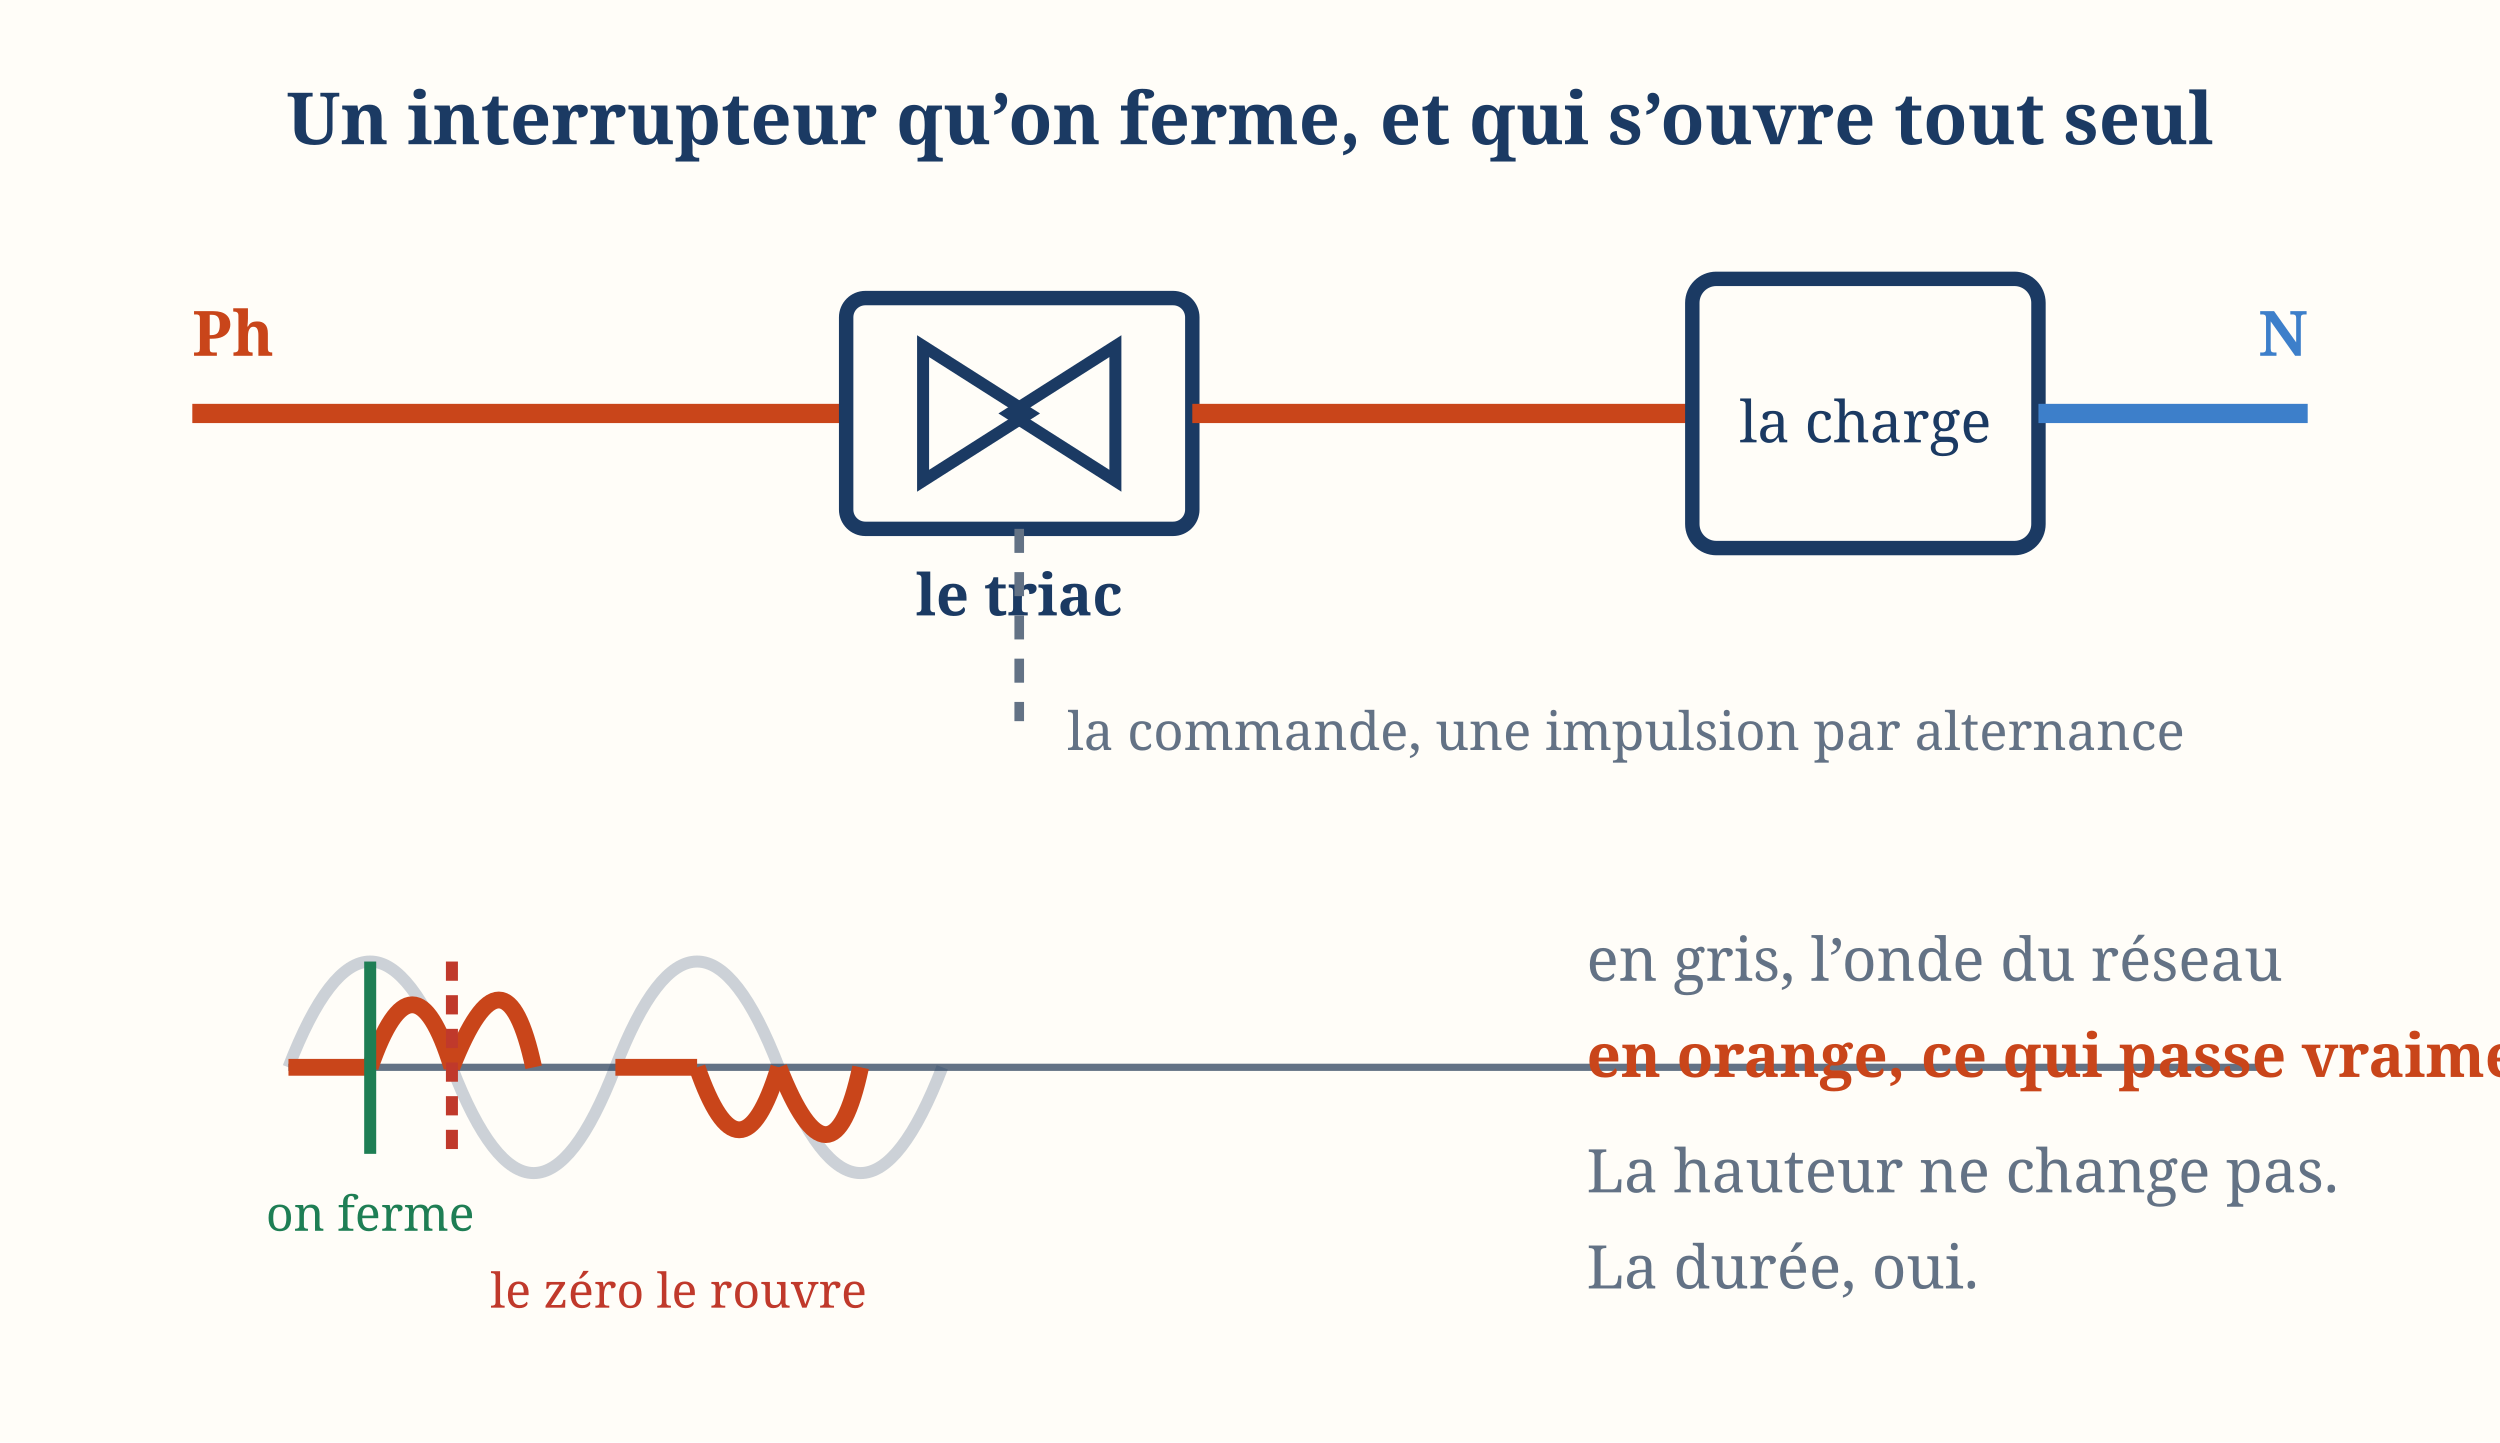
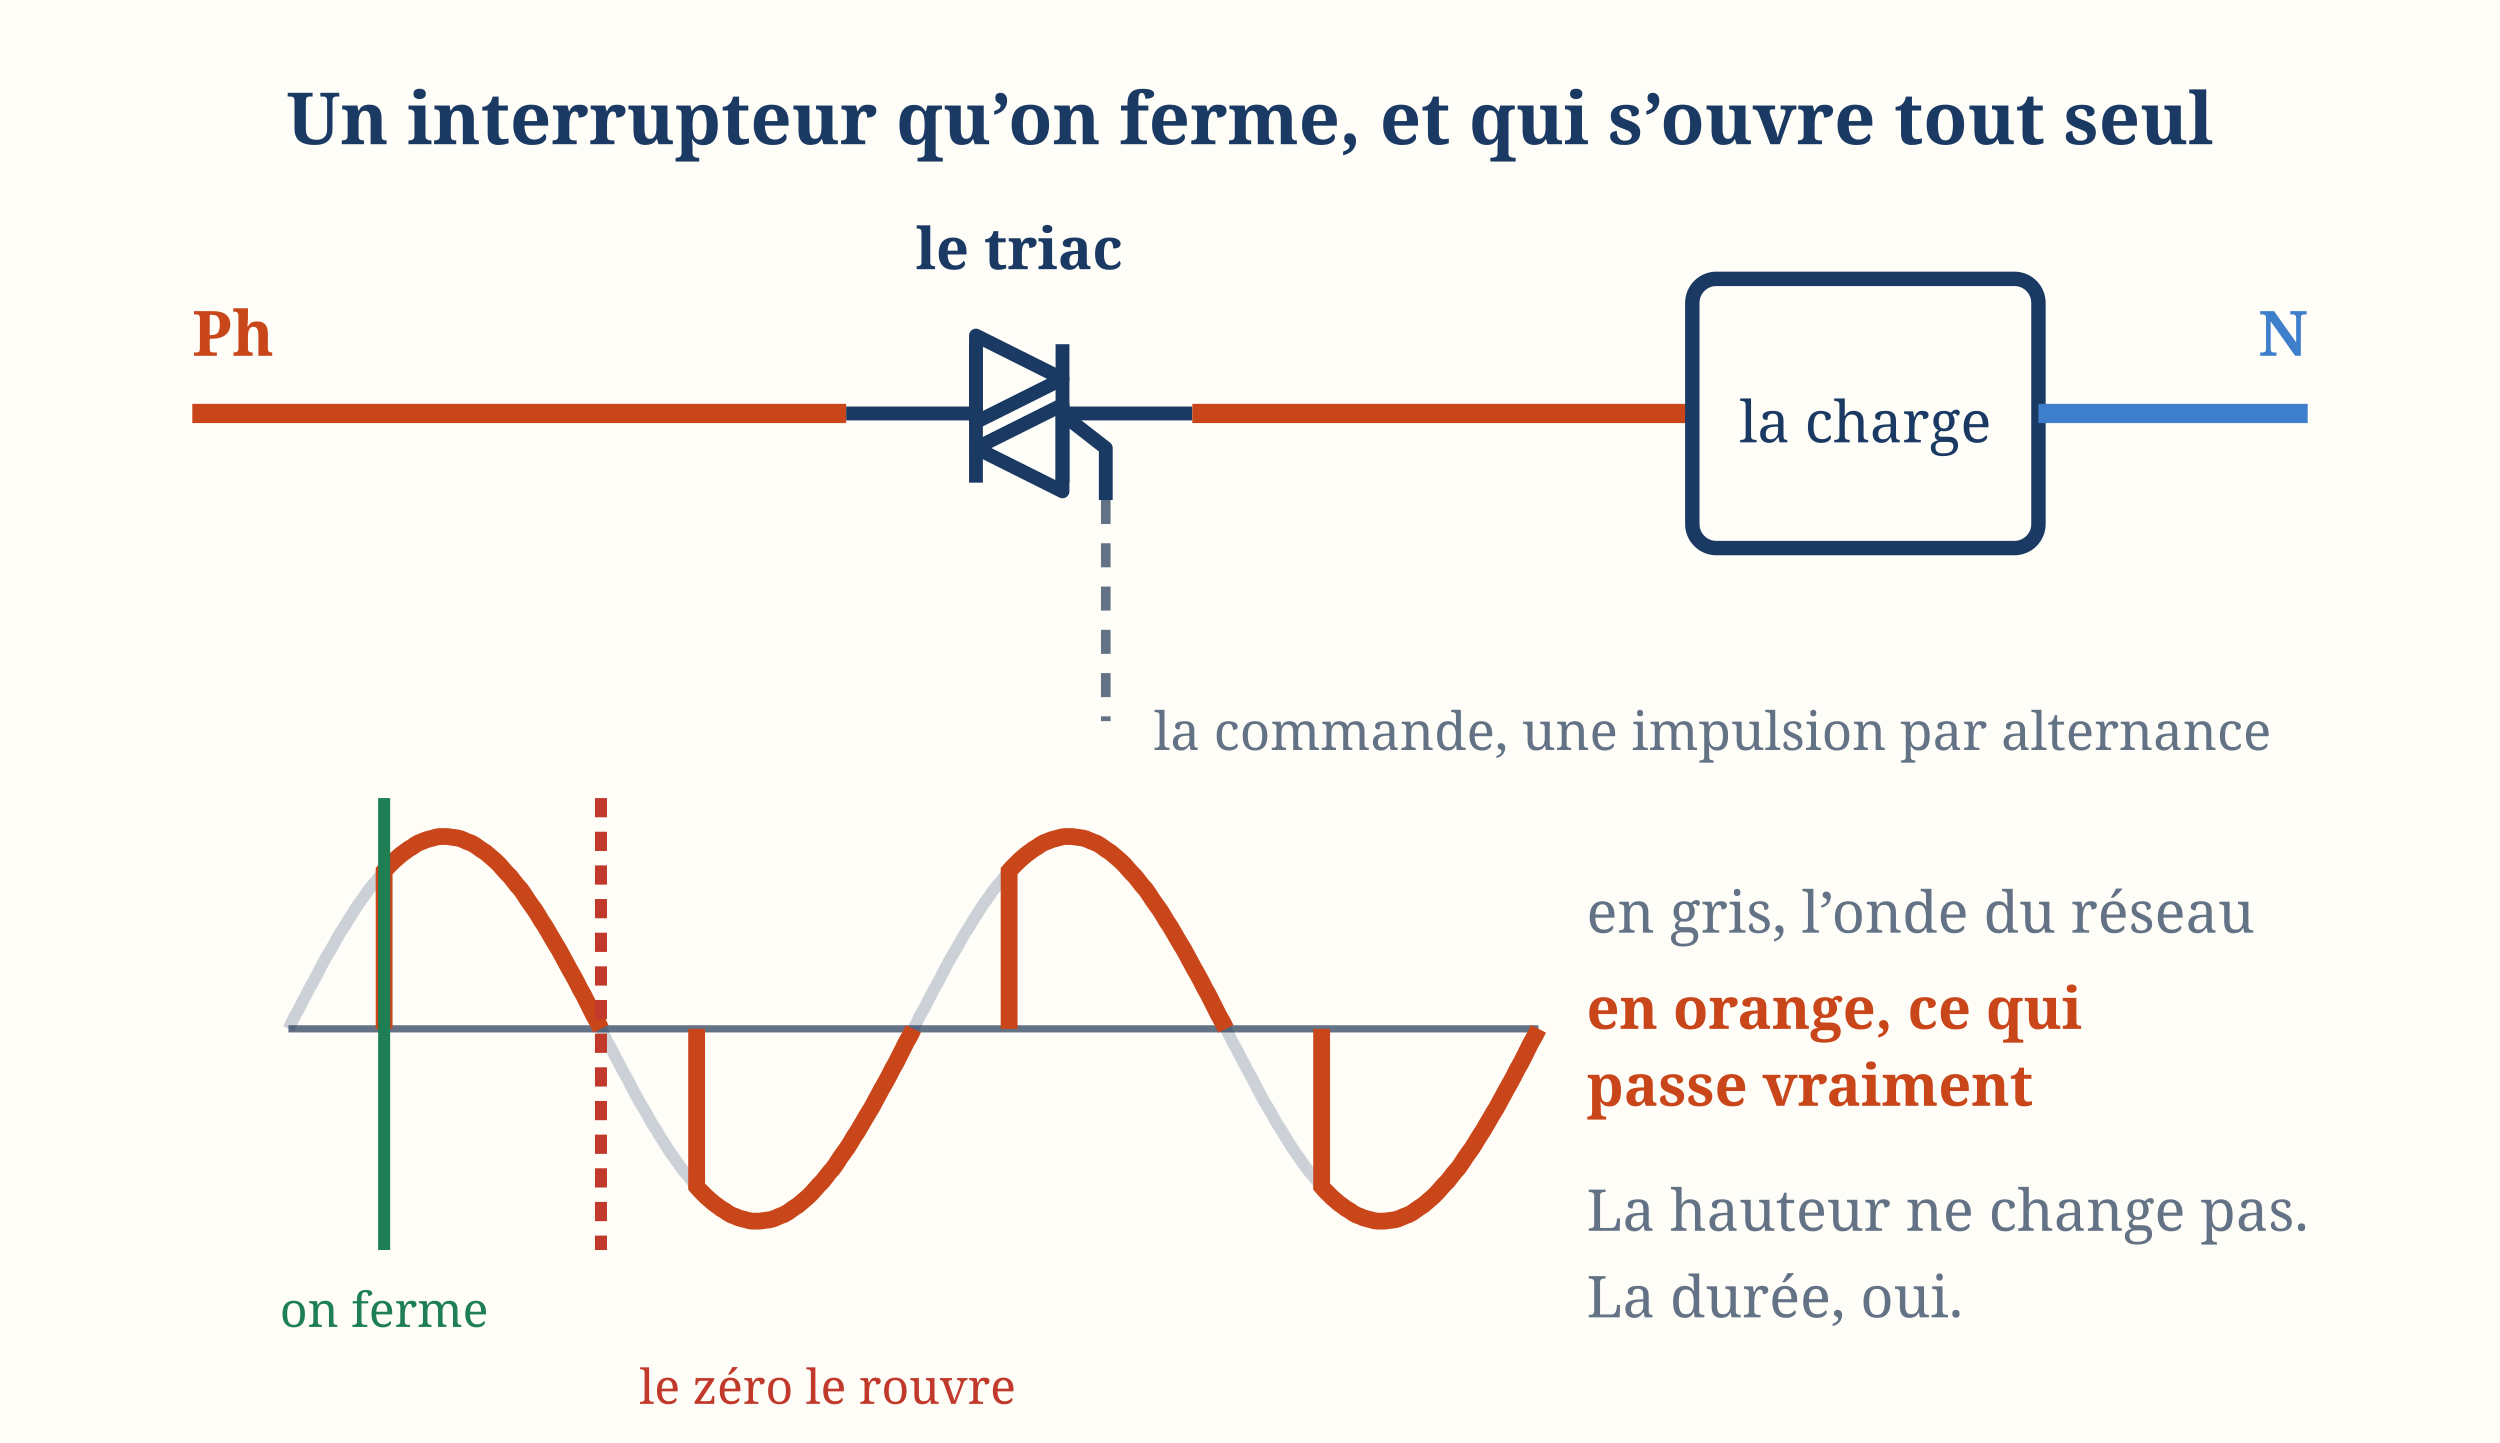
- <svg xmlns="http://www.w3.org/2000/svg" viewBox="0 0 520 300" width="520" height="300" role="img" aria-label="Le gradateur : un triac monté en série sur la phase. Une impulsion le ferme au milieu de l’alternance, et le passage du courant par zéro le rouvre tout seul.">
+ <svg xmlns="http://www.w3.org/2000/svg" viewBox="0 0 520 300" width="520" height="300" role="img" aria-label="Le gradateur : un triac monté en série sur la phase. Une impulsion le ferme peu après le début de l’alternance, et le passage du courant par zéro le rouvre tout seul.">
  <rect width="520" height="300" fill="#fffdf8" />
  <text x="260" y="30" text-anchor="middle" font-family="Bitter,Georgia,serif" font-size="15" font-weight="700" fill="#1b3a63">Un interrupteur qu’on ferme, et qui s’ouvre tout seul</text>
  <line x1="40" y1="86" x2="176" y2="86" stroke="#c9451a" stroke-width="4" />
  <text x="40" y="74" font-family="Bitter,Georgia,serif" font-size="13" font-weight="700" fill="#c9451a">Ph</text>
-   <rect x="176" y="62" width="72" height="48" rx="4" fill="none" stroke="#1b3a63" stroke-width="3" />
-   <polygon points="192,72 214,86 192,100" fill="none" stroke="#1b3a63" stroke-width="2.5" />
-   <polygon points="232,72 210,86 232,100" fill="none" stroke="#1b3a63" stroke-width="2.5" />
-   <text x="212" y="128" text-anchor="middle" font-family="Bitter,Georgia,serif" font-size="12" font-weight="700" fill="#1b3a63">le triac</text>
-   <line x1="212" y1="110" x2="212" y2="150" stroke="#637285" stroke-width="2" stroke-dasharray="5 4" />
-   <text x="222" y="156" font-family="Bitter,Georgia,serif" font-size="11" fill="#637285">la commande, une impulsion par alternance</text>
+   <g transform="translate(212 86) rotate(-90) scale(1.8)" fill="none" stroke="#1b3a63" stroke-width="1.6" stroke-linejoin="round">
+     <line x1="0" y1="-5" x2="0" y2="-20" />
+     <line x1="0" y1="5" x2="0" y2="20" />
+     <polyline points="-0.5,5.5 -4,10 -10,10" />
+     <line x1="8" y1="5" x2="-8" y2="5" />
+     <polygon points="-1,-5 4,5 9,-5" />
+     <line x1="-8" y1="-5" x2="8" y2="-5" />
+     <polygon points="-4,-5 -9,5 1,5" />
+   </g>
+   <text x="212" y="56" text-anchor="middle" font-family="Bitter,Georgia,serif" font-size="12" font-weight="700" fill="#1b3a63">le triac</text>
+   <line x1="230" y1="104" x2="230" y2="150" stroke="#637285" stroke-width="2" stroke-dasharray="5 4" />
+   <text x="240" y="156" font-family="Bitter,Georgia,serif" font-size="11" fill="#637285">la commande, une impulsion par alternance</text>
  <line x1="248" y1="86" x2="352" y2="86" stroke="#c9451a" stroke-width="4" />
  <rect x="352" y="58" width="72" height="56" rx="5" fill="none" stroke="#1b3a63" stroke-width="3" />
  <text x="388" y="92" text-anchor="middle" font-family="Bitter,Georgia,serif" font-size="12" fill="#1b3a63">la charge</text>
  <line x1="424" y1="86" x2="480" y2="86" stroke="#3d7fca" stroke-width="4" />
  <text x="480" y="74" text-anchor="end" font-family="Bitter,Georgia,serif" font-size="13" font-weight="700" fill="#3d7fca">N</text>
-   <line x1="60" y1="222" x2="470" y2="222" stroke="#637285" stroke-width="1.5" />
-   <path d="M60 222 Q77 178 94 222 Q111 266 128 222" fill="none" stroke="rgba(27,58,99,.22)" stroke-width="2.5" />
-   <path d="M128 222 Q145 178 162 222 Q179 266 196 222" fill="none" stroke="rgba(27,58,99,.22)" stroke-width="2.5" />
-   <path d="M94 222 L94 222 Q105 194 111 222" fill="none" stroke="#c9451a" stroke-width="3.5" />
-   <path d="M162 222 Q173 250 179 222" fill="none" stroke="#c9451a" stroke-width="3.5" />
-   <path d="M60 222 L77 222" stroke="#c9451a" stroke-width="3.5" />
-   <path d="M77 222 Q86 196 94 222" fill="none" stroke="#c9451a" stroke-width="3.5" />
-   <path d="M128 222 L145 222" stroke="#c9451a" stroke-width="3.5" />
-   <path d="M145 222 Q154 248 162 222" fill="none" stroke="#c9451a" stroke-width="3.5" />
-   <line x1="77" y1="200" x2="77" y2="240" stroke="#1e7e54" stroke-width="2.5" />
-   <text x="77" y="256" text-anchor="middle" font-family="Bitter,Georgia,serif" font-size="10" fill="#1e7e54">on ferme</text>
-   <line x1="94" y1="200" x2="94" y2="240" stroke="#c0392b" stroke-width="2.5" stroke-dasharray="4 3" />
-   <text x="102" y="272" font-family="Bitter,Georgia,serif" font-size="10" fill="#c0392b">le zéro le rouvre</text>
-   <text x="330" y="204" font-family="Bitter,Georgia,serif" font-size="12.5" fill="#637285">en gris, l’onde du réseau</text>
-   <text x="330" y="224" font-family="Bitter,Georgia,serif" font-size="12.5" font-weight="700" fill="#c9451a">en orange, ce qui passe vraiment</text>
-   <text x="330" y="248" font-family="Bitter,Georgia,serif" font-size="12.5" fill="#637285">La hauteur ne change pas.</text>
-   <text x="330" y="268" font-family="Bitter,Georgia,serif" font-size="12.5" fill="#637285">La durée, oui.</text>
+   <line x1="60" y1="214" x2="320" y2="214" stroke="#637285" stroke-width="1.5" />
+   <path d="M60.0 214.0 L60.7 212.6 L61.4 211.2 L62.2 209.8 L62.9 208.4 L63.6 207.1 L64.3 205.7 L65.1 204.3 L65.8 203.0 L66.5 201.6 L67.2 200.3 L67.9 199.0 L68.7 197.7 L69.4 196.5 L70.1 195.2 L70.8 194.0 L71.6 192.8 L72.3 191.6 L73.0 190.5 L73.7 189.4 L74.4 188.3 L75.2 187.2 L75.9 186.2 L76.6 185.2 L77.3 184.3 L78.1 183.4 L78.8 182.5 L79.5 181.6 L80.2 180.8 L80.9 180.1 L81.7 179.4 L82.4 178.7 L83.1 178.0 L83.8 177.5 L84.6 176.9 L85.3 176.4 L86.0 176.0 L86.7 175.5 L87.4 175.2 L88.2 174.9 L88.9 174.6 L89.6 174.4 L90.3 174.2 L91.1 174.1 L91.8 174.0 L92.5 174.0 L93.2 174.0 L93.9 174.1 L94.7 174.2 L95.4 174.4 L96.1 174.6 L96.8 174.9 L97.6 175.2 L98.3 175.5 L99.0 176.0 L99.7 176.4 L100.4 176.9 L101.2 177.5 L101.9 178.0 L102.6 178.7 L103.3 179.4 L104.1 180.1 L104.8 180.8 L105.5 181.6 L106.2 182.5 L106.9 183.4 L107.7 184.3 L108.4 185.2 L109.1 186.2 L109.8 187.2 L110.6 188.3 L111.3 189.4 L112.0 190.5 L112.7 191.6 L113.4 192.8 L114.2 194.0 L114.9 195.2 L115.6 196.5 L116.3 197.7 L117.1 199.0 L117.8 200.3 L118.5 201.6 L119.2 203.0 L119.9 204.3 L120.7 205.7 L121.4 207.1 L122.1 208.4 L122.8 209.8 L123.6 211.2 L124.3 212.6 L125.0 214.0 L125.7 215.4 L126.4 216.8 L127.2 218.2 L127.9 219.6 L128.6 220.9 L129.3 222.3 L130.1 223.7 L130.8 225.0 L131.5 226.4 L132.2 227.7 L132.9 229.0 L133.7 230.3 L134.4 231.5 L135.1 232.8 L135.8 234.0 L136.6 235.2 L137.3 236.4 L138.0 237.5 L138.7 238.6 L139.4 239.7 L140.2 240.8 L140.9 241.8 L141.6 242.8 L142.3 243.7 L143.1 244.6 L143.8 245.5 L144.5 246.4 L145.2 247.2 L145.9 247.9 L146.7 248.6 L147.4 249.3 L148.1 250.0 L148.8 250.5 L149.6 251.1 L150.3 251.6 L151.0 252.0 L151.7 252.5 L152.4 252.8 L153.2 253.1 L153.9 253.4 L154.6 253.6 L155.3 253.8 L156.1 253.9 L156.8 254.0 L157.5 254.0 L158.2 254.0 L158.9 253.9 L159.7 253.8 L160.4 253.6 L161.1 253.4 L161.8 253.1 L162.6 252.8 L163.3 252.5 L164.0 252.0 L164.7 251.6 L165.4 251.1 L166.2 250.5 L166.9 250.0 L167.6 249.3 L168.3 248.6 L169.1 247.9 L169.8 247.2 L170.5 246.4 L171.2 245.5 L171.9 244.6 L172.7 243.7 L173.4 242.8 L174.1 241.8 L174.8 240.8 L175.6 239.7 L176.3 238.6 L177.0 237.5 L177.7 236.4 L178.4 235.2 L179.2 234.0 L179.9 232.8 L180.6 231.5 L181.3 230.3 L182.1 229.0 L182.8 227.7 L183.5 226.4 L184.2 225.0 L184.9 223.7 L185.7 222.3 L186.4 220.9 L187.1 219.6 L187.8 218.2 L188.6 216.8 L189.3 215.4 L190.0 214.0 L190.7 212.6 L191.4 211.2 L192.2 209.8 L192.9 208.4 L193.6 207.1 L194.3 205.7 L195.1 204.3 L195.8 203.0 L196.5 201.6 L197.2 200.3 L197.9 199.0 L198.7 197.7 L199.4 196.5 L200.1 195.2 L200.8 194.0 L201.6 192.8 L202.3 191.6 L203.0 190.5 L203.7 189.4 L204.4 188.3 L205.2 187.2 L205.9 186.2 L206.6 185.2 L207.3 184.3 L208.1 183.4 L208.8 182.5 L209.5 181.6 L210.2 180.8 L210.9 180.1 L211.7 179.4 L212.4 178.7 L213.1 178.0 L213.8 177.5 L214.6 176.9 L215.3 176.4 L216.0 176.0 L216.7 175.5 L217.4 175.2 L218.2 174.9 L218.9 174.6 L219.6 174.4 L220.3 174.2 L221.1 174.1 L221.8 174.0 L222.5 174.0 L223.2 174.0 L223.9 174.1 L224.7 174.2 L225.4 174.4 L226.1 174.6 L226.8 174.9 L227.6 175.2 L228.3 175.5 L229.0 176.0 L229.7 176.4 L230.4 176.9 L231.2 177.5 L231.9 178.0 L232.6 178.7 L233.3 179.4 L234.1 180.1 L234.8 180.8 L235.5 181.6 L236.2 182.5 L236.9 183.4 L237.7 184.3 L238.4 185.2 L239.1 186.2 L239.8 187.2 L240.6 188.3 L241.3 189.4 L242.0 190.5 L242.7 191.6 L243.4 192.8 L244.2 194.0 L244.9 195.2 L245.6 196.5 L246.3 197.7 L247.1 199.0 L247.8 200.3 L248.5 201.6 L249.2 203.0 L249.9 204.3 L250.7 205.7 L251.4 207.1 L252.1 208.4 L252.8 209.8 L253.6 211.2 L254.3 212.6 L255.0 214.0 L255.7 215.4 L256.4 216.8 L257.2 218.2 L257.9 219.6 L258.6 220.9 L259.3 222.3 L260.1 223.7 L260.8 225.0 L261.5 226.4 L262.2 227.7 L262.9 229.0 L263.7 230.3 L264.4 231.5 L265.1 232.8 L265.8 234.0 L266.6 235.2 L267.3 236.4 L268.0 237.5 L268.7 238.6 L269.4 239.7 L270.2 240.8 L270.9 241.8 L271.6 242.8 L272.3 243.7 L273.1 244.6 L273.8 245.5 L274.5 246.4 L275.2 247.2 L275.9 247.9 L276.7 248.6 L277.4 249.3 L278.1 250.0 L278.8 250.5 L279.6 251.1 L280.3 251.6 L281.0 252.0 L281.7 252.5 L282.4 252.8 L283.2 253.1 L283.9 253.4 L284.6 253.6 L285.3 253.8 L286.1 253.9 L286.8 254.0 L287.5 254.0 L288.2 254.0 L288.9 253.9 L289.7 253.8 L290.4 253.6 L291.1 253.4 L291.8 253.1 L292.6 252.8 L293.3 252.5 L294.0 252.0 L294.7 251.6 L295.4 251.1 L296.2 250.5 L296.9 250.0 L297.6 249.3 L298.3 248.6 L299.1 247.9 L299.8 247.2 L300.5 246.4 L301.2 245.5 L301.9 244.6 L302.7 243.7 L303.4 242.8 L304.1 241.8 L304.8 240.8 L305.6 239.7 L306.3 238.6 L307.0 237.5 L307.7 236.4 L308.4 235.2 L309.2 234.0 L309.9 232.8 L310.6 231.5 L311.3 230.3 L312.1 229.0 L312.8 227.7 L313.5 226.4 L314.2 225.0 L314.9 223.7 L315.7 222.3 L316.4 220.9 L317.1 219.6 L317.8 218.2 L318.6 216.8 L319.3 215.4 L320.0 214.0" fill="none" stroke="rgba(27,58,99,.22)" stroke-width="2.5" />
+   <path d="M79.9 214.0 L79.9 181.2 L80.6 180.4 L81.3 179.7 L82.0 179.0 L82.8 178.3 L83.5 177.7 L84.2 177.2 L85.0 176.6 L85.7 176.2 L86.4 175.7 L87.1 175.3 L87.9 175.0 L88.6 174.7 L89.3 174.5 L90.1 174.3 L90.8 174.1 L91.5 174.0 L92.2 174.0 L93.0 174.0 L93.7 174.1 L94.4 174.2 L95.2 174.3 L95.9 174.5 L96.6 174.8 L97.3 175.1 L98.1 175.4 L98.8 175.8 L99.5 176.3 L100.2 176.8 L101.0 177.3 L101.7 177.9 L102.4 178.5 L103.2 179.2 L103.9 179.9 L104.6 180.7 L105.3 181.5 L106.1 182.3 L106.8 183.2 L107.5 184.1 L108.3 185.0 L109.0 186.0 L109.7 187.1 L110.4 188.1 L111.2 189.2 L111.9 190.3 L112.6 191.5 L113.4 192.7 L114.1 193.9 L114.8 195.1 L115.5 196.3 L116.3 197.6 L117.0 198.9 L117.7 200.2 L118.4 201.5 L119.2 202.9 L119.9 204.2 L120.6 205.6 L121.4 207.0 L122.1 208.4 L122.8 209.8 L123.5 211.2 L124.3 212.6 L125.0 214.0" fill="none" stroke="#c9451a" stroke-width="3.5" />
+   <path d="M144.9 214.0 L144.9 246.8 L145.6 247.6 L146.3 248.3 L147.0 249.0 L147.8 249.7 L148.5 250.3 L149.2 250.8 L150.0 251.4 L150.7 251.8 L151.4 252.3 L152.1 252.7 L152.9 253.0 L153.6 253.3 L154.3 253.5 L155.1 253.7 L155.8 253.9 L156.5 254.0 L157.2 254.0 L158.0 254.0 L158.7 253.9 L159.4 253.8 L160.2 253.7 L160.9 253.5 L161.6 253.2 L162.3 252.9 L163.1 252.6 L163.8 252.2 L164.5 251.7 L165.2 251.2 L166.0 250.7 L166.7 250.1 L167.4 249.5 L168.2 248.8 L168.9 248.1 L169.6 247.3 L170.3 246.5 L171.1 245.7 L171.8 244.8 L172.5 243.9 L173.3 243.0 L174.0 242.0 L174.7 240.9 L175.4 239.9 L176.2 238.8 L176.9 237.7 L177.6 236.5 L178.4 235.3 L179.1 234.1 L179.8 232.9 L180.5 231.7 L181.3 230.4 L182.0 229.1 L182.7 227.8 L183.4 226.5 L184.2 225.1 L184.9 223.8 L185.6 222.4 L186.4 221.0 L187.1 219.6 L187.8 218.2 L188.5 216.8 L189.3 215.4 L190.0 214.0" fill="none" stroke="#c9451a" stroke-width="3.5" />
+   <path d="M209.9 214.0 L209.9 181.2 L210.6 180.4 L211.3 179.7 L212.0 179.0 L212.8 178.3 L213.5 177.7 L214.2 177.2 L215.0 176.6 L215.7 176.2 L216.4 175.7 L217.1 175.3 L217.9 175.0 L218.6 174.7 L219.3 174.5 L220.1 174.3 L220.8 174.1 L221.5 174.0 L222.2 174.0 L223.0 174.0 L223.7 174.1 L224.4 174.2 L225.2 174.3 L225.9 174.5 L226.6 174.8 L227.3 175.1 L228.1 175.4 L228.8 175.8 L229.5 176.3 L230.2 176.8 L231.0 177.3 L231.7 177.9 L232.4 178.5 L233.2 179.2 L233.9 179.9 L234.6 180.7 L235.3 181.5 L236.1 182.3 L236.8 183.2 L237.5 184.1 L238.3 185.0 L239.0 186.0 L239.7 187.1 L240.4 188.1 L241.2 189.2 L241.9 190.3 L242.6 191.5 L243.4 192.7 L244.1 193.9 L244.8 195.1 L245.5 196.3 L246.3 197.6 L247.0 198.9 L247.7 200.2 L248.4 201.5 L249.2 202.9 L249.9 204.2 L250.6 205.6 L251.4 207.0 L252.1 208.4 L252.8 209.8 L253.5 211.2 L254.3 212.6 L255.0 214.0" fill="none" stroke="#c9451a" stroke-width="3.5" />
+   <path d="M274.9 214.0 L274.9 246.8 L275.6 247.6 L276.3 248.3 L277.0 249.0 L277.8 249.7 L278.5 250.3 L279.2 250.8 L280.0 251.4 L280.7 251.8 L281.4 252.3 L282.1 252.7 L282.9 253.0 L283.6 253.3 L284.3 253.5 L285.1 253.7 L285.8 253.9 L286.5 254.0 L287.2 254.0 L288.0 254.0 L288.7 253.9 L289.4 253.8 L290.2 253.7 L290.9 253.5 L291.6 253.2 L292.3 252.9 L293.1 252.6 L293.8 252.2 L294.5 251.7 L295.2 251.2 L296.0 250.7 L296.7 250.1 L297.4 249.5 L298.2 248.8 L298.9 248.1 L299.6 247.3 L300.3 246.5 L301.1 245.7 L301.8 244.8 L302.5 243.9 L303.3 243.0 L304.0 242.0 L304.7 240.9 L305.4 239.9 L306.2 238.8 L306.9 237.7 L307.6 236.5 L308.4 235.3 L309.1 234.1 L309.8 232.9 L310.5 231.7 L311.3 230.4 L312.0 229.1 L312.7 227.8 L313.4 226.5 L314.2 225.1 L314.9 223.8 L315.6 222.4 L316.4 221.0 L317.1 219.6 L317.8 218.2 L318.5 216.8 L319.3 215.4 L320.0 214.0" fill="none" stroke="#c9451a" stroke-width="3.5" />
+   <line x1="79.9" y1="166" x2="79.9" y2="260" stroke="#1e7e54" stroke-width="2.5" />
+   <text x="79.9" y="276" text-anchor="middle" font-family="Bitter,Georgia,serif" font-size="10" fill="#1e7e54">on ferme</text>
+   <line x1="125.0" y1="166" x2="125.0" y2="260" stroke="#c0392b" stroke-width="2.5" stroke-dasharray="4 3" />
+   <text x="133.0" y="292" font-family="Bitter,Georgia,serif" font-size="10" fill="#c0392b">le zéro le rouvre</text>
+   <text x="330" y="194" font-family="Bitter,Georgia,serif" font-size="12" fill="#637285">en gris, l’onde du réseau</text>
+   <text x="330" y="214" font-family="Bitter,Georgia,serif" font-size="12" font-weight="700" fill="#c9451a">en orange, ce qui</text>
+   <text x="330" y="230" font-family="Bitter,Georgia,serif" font-size="12" font-weight="700" fill="#c9451a">passe vraiment</text>
+   <text x="330" y="256" font-family="Bitter,Georgia,serif" font-size="12" fill="#637285">La hauteur ne change pas.</text>
+   <text x="330" y="274" font-family="Bitter,Georgia,serif" font-size="12" fill="#637285">La durée, oui.</text>
</svg>
